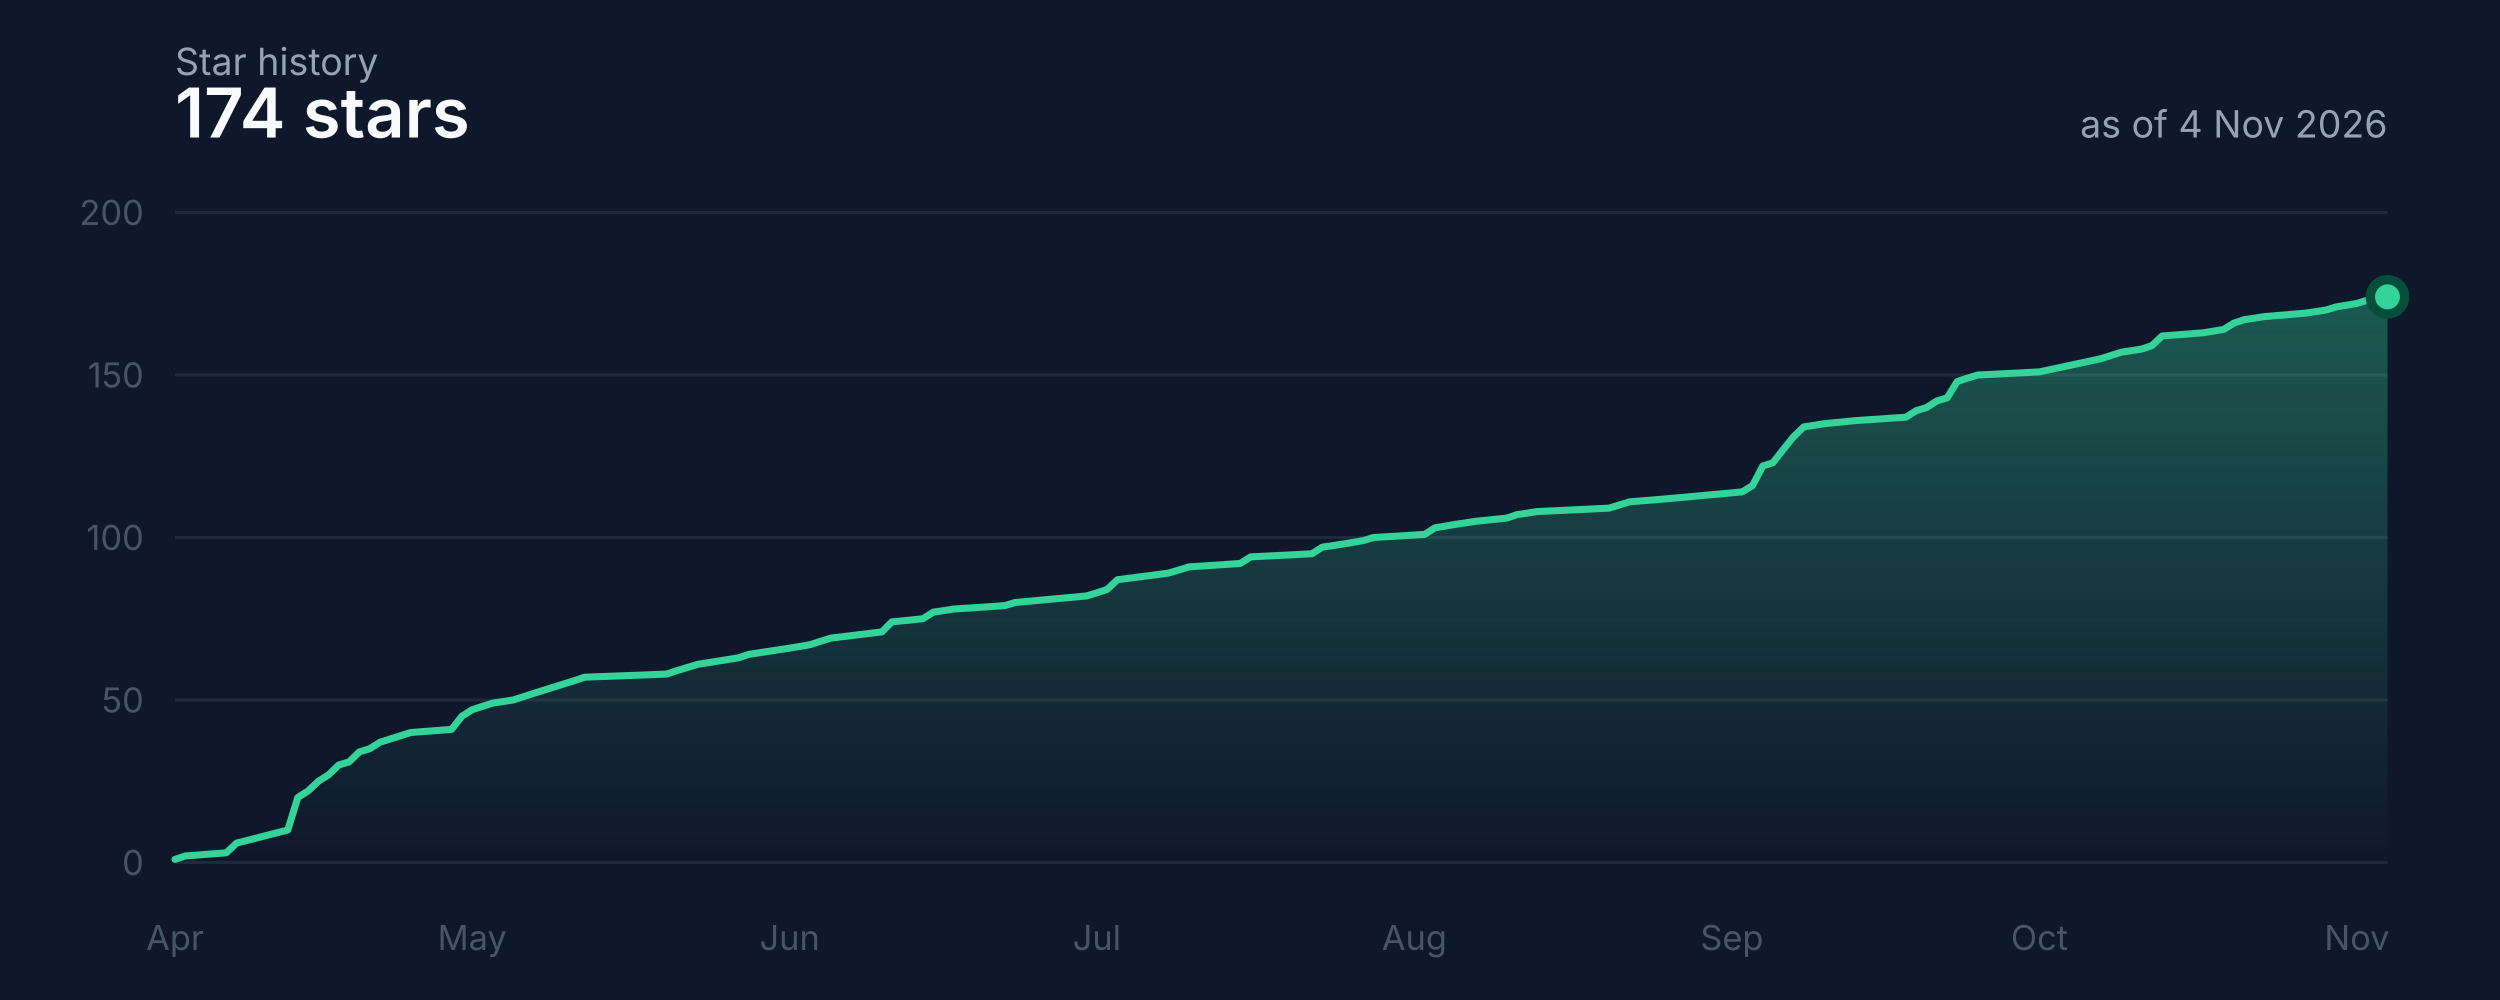
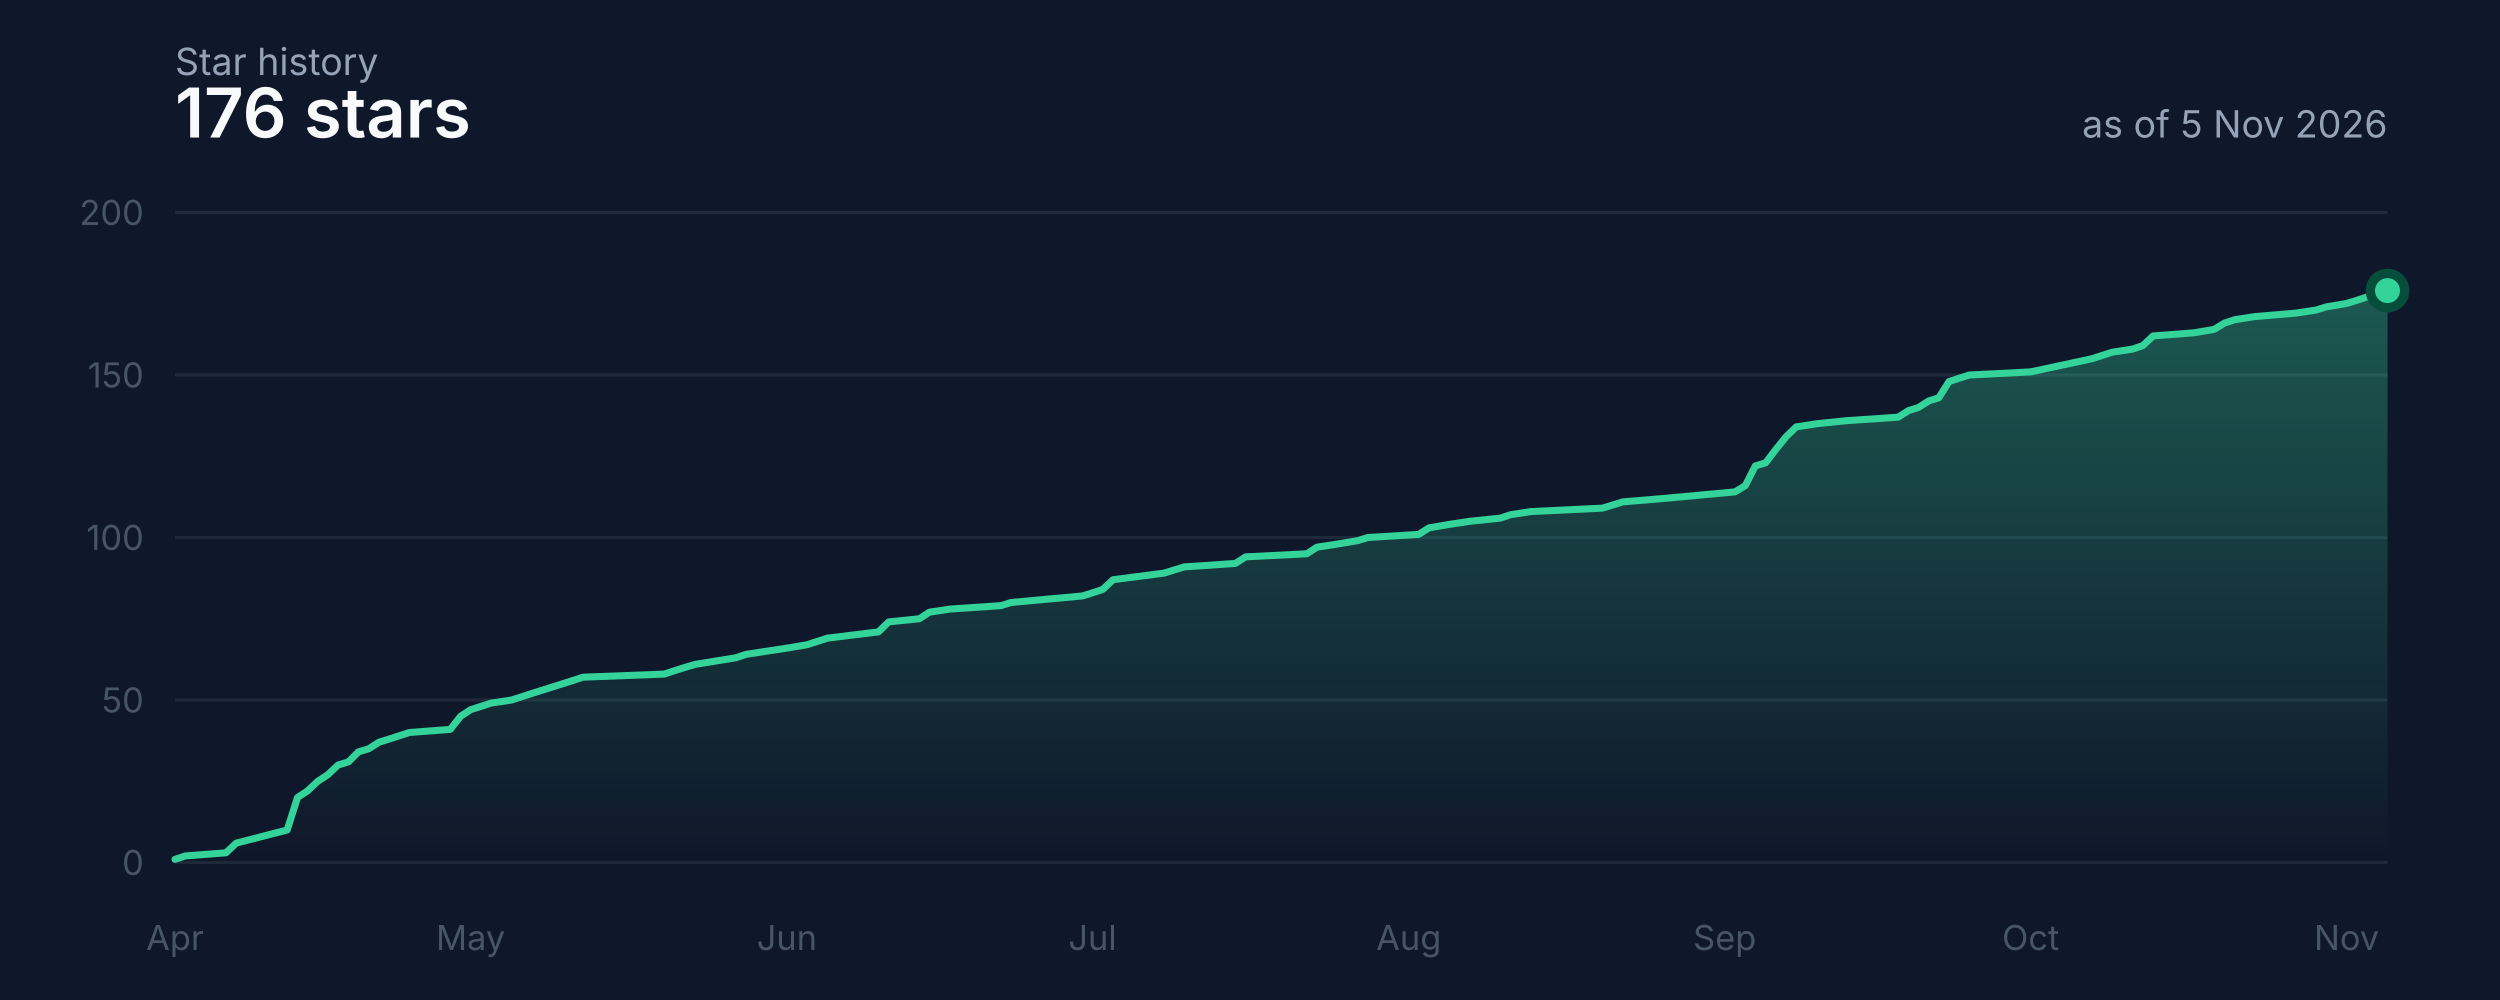
- <svg xmlns="http://www.w3.org/2000/svg" width="800" height="320" viewBox="0 0 800 320" role="img" aria-label="OpenSRE GitHub star history, 174 stars as of 2026-11-04">
+ <svg xmlns="http://www.w3.org/2000/svg" width="800" height="320" viewBox="0 0 800 320" role="img" aria-label="OpenSRE GitHub star history, 176 stars as of 2026-11-05">
  <rect width="100%" height="100%" fill="#0f172a" />
  <text x="56" y="24" fill="#94a3b8" font-family="ui-sans-serif, system-ui, -apple-system, sans-serif" font-size="12">Star history</text>
-   <text x="56" y="44" fill="#f8fafc" font-family="ui-sans-serif, system-ui, -apple-system, sans-serif" font-size="22" font-weight="600">174 stars</text>
-   <text x="764" y="44" fill="#94a3b8" font-family="ui-sans-serif, system-ui, -apple-system, sans-serif" font-size="12" text-anchor="end">as of 4 Nov 2026</text>
+   <text x="56" y="44" fill="#f8fafc" font-family="ui-sans-serif, system-ui, -apple-system, sans-serif" font-size="22" font-weight="600">176 stars</text>
+   <text x="764" y="44" fill="#94a3b8" font-family="ui-sans-serif, system-ui, -apple-system, sans-serif" font-size="12" text-anchor="end">as of 5 Nov 2026</text>
  <g font-family="ui-sans-serif, system-ui, -apple-system, sans-serif">
    <line x1="56" y1="276.0" x2="764" y2="276.0" stroke="#1e293b" stroke-width="1" />
    <text x="46" y="276.0" fill="#475569" font-size="11" text-anchor="end" dominant-baseline="middle">0</text>
    <line x1="56" y1="224.0" x2="764" y2="224.0" stroke="#1e293b" stroke-width="1" />
    <text x="46" y="224.0" fill="#475569" font-size="11" text-anchor="end" dominant-baseline="middle">50</text>
    <line x1="56" y1="172.0" x2="764" y2="172.0" stroke="#1e293b" stroke-width="1" />
    <text x="46" y="172.0" fill="#475569" font-size="11" text-anchor="end" dominant-baseline="middle">100</text>
    <line x1="56" y1="120.0" x2="764" y2="120.0" stroke="#1e293b" stroke-width="1" />
    <text x="46" y="120.0" fill="#475569" font-size="11" text-anchor="end" dominant-baseline="middle">150</text>
    <line x1="56" y1="68.0" x2="764" y2="68.0" stroke="#1e293b" stroke-width="1" />
    <text x="46" y="68.0" fill="#475569" font-size="11" text-anchor="end" dominant-baseline="middle">200</text>
    <text x="56.0" y="304" fill="#475569" font-size="11" text-anchor="middle">Apr</text>
-     <text x="151.1" y="304" fill="#475569" font-size="11" text-anchor="middle">May</text>
-     <text x="252.7" y="304" fill="#475569" font-size="11" text-anchor="middle">Jun</text>
-     <text x="351.0" y="304" fill="#475569" font-size="11" text-anchor="middle">Jul</text>
-     <text x="452.6" y="304" fill="#475569" font-size="11" text-anchor="middle">Aug</text>
-     <text x="554.2" y="304" fill="#475569" font-size="11" text-anchor="middle">Sep</text>
-     <text x="652.6" y="304" fill="#475569" font-size="11" text-anchor="middle">Oct</text>
-     <text x="754.2" y="304" fill="#475569" font-size="11" text-anchor="middle">Nov</text>
+     <text x="150.6" y="304" fill="#475569" font-size="11" text-anchor="middle">May</text>
+     <text x="251.8" y="304" fill="#475569" font-size="11" text-anchor="middle">Jun</text>
+     <text x="349.6" y="304" fill="#475569" font-size="11" text-anchor="middle">Jul</text>
+     <text x="450.8" y="304" fill="#475569" font-size="11" text-anchor="middle">Aug</text>
+     <text x="551.9" y="304" fill="#475569" font-size="11" text-anchor="middle">Sep</text>
+     <text x="649.8" y="304" fill="#475569" font-size="11" text-anchor="middle">Oct</text>
+     <text x="750.9" y="304" fill="#475569" font-size="11" text-anchor="middle">Nov</text>
  </g>
  <defs>
    <linearGradient id="fill-dark" x1="0" y1="0" x2="0" y2="1">
      <stop offset="0%" stop-color="#34d399" stop-opacity="0.35" />
      <stop offset="100%" stop-color="#34d399" stop-opacity="0" />
    </linearGradient>
  </defs>
-   <path d="M56.0,275.0 L59.3,273.9 L72.4,272.9 L75.7,269.8 L92.1,265.6 L95.3,255.2 L98.6,253.1 L101.9,250.0 L105.2,247.9 L108.4,244.8 L111.7,243.8 L115.0,240.6 L118.3,239.6 L121.6,237.5 L124.8,236.5 L131.4,234.4 L144.5,233.4 L147.8,229.2 L151.1,227.1 L157.6,225.0 L164.2,224.0 L170.7,221.9 L183.8,217.8 L187.1,216.7 L213.3,215.7 L216.6,214.6 L219.9,213.6 L223.2,212.6 L236.3,210.5 L239.6,209.4 L246.1,208.4 L252.7,207.4 L259.2,206.3 L265.8,204.2 L282.2,202.2 L285.4,199.0 L295.3,198.0 L298.6,195.9 L305.1,194.9 L321.5,193.8 L324.8,192.8 L347.7,190.7 L351.0,189.7 L354.3,188.6 L357.6,185.5 L373.9,183.4 L377.2,182.4 L380.5,181.4 L396.9,180.3 L400.2,178.2 L419.8,177.2 L423.1,175.1 L429.7,174.1 L436.2,173.0 L439.5,172.0 L455.9,171.0 L459.2,168.9 L465.7,167.8 L472.3,166.8 L482.1,165.8 L485.4,164.7 L491.9,163.7 L514.9,162.6 L521.4,160.6 L534.6,159.5 L557.5,157.4 L560.8,155.4 L564.1,149.1 L567.3,148.1 L570.6,143.9 L573.9,139.8 L577.2,136.6 L583.7,135.6 L593.6,134.6 L609.9,133.5 L613.2,131.4 L616.5,130.4 L619.8,128.3 L623.1,127.3 L626.3,122.1 L629.6,121.0 L632.9,120.0 L652.6,119.0 L672.2,114.8 L678.8,112.7 L685.3,111.7 L688.6,110.6 L691.9,107.5 L705.0,106.5 L711.6,105.4 L714.8,103.4 L718.1,102.3 L724.7,101.3 L737.8,100.2 L744.3,99.2 L747.6,98.2 L754.2,97.1 L757.4,96.1 L760.7,95.0 L764.0,95.0 L764.0,276.0 L56.0,276.0 Z" fill="url(#fill-dark)" />
-   <path d="M56.0,275.0 L59.3,273.9 L72.4,272.9 L75.7,269.8 L92.1,265.6 L95.3,255.2 L98.6,253.1 L101.9,250.0 L105.2,247.9 L108.4,244.8 L111.7,243.8 L115.0,240.6 L118.3,239.6 L121.6,237.5 L124.8,236.5 L131.4,234.4 L144.5,233.4 L147.8,229.2 L151.1,227.1 L157.6,225.0 L164.2,224.0 L170.7,221.9 L183.8,217.8 L187.1,216.7 L213.3,215.7 L216.6,214.6 L219.9,213.6 L223.2,212.6 L236.3,210.5 L239.6,209.4 L246.1,208.4 L252.7,207.4 L259.2,206.3 L265.8,204.2 L282.2,202.2 L285.4,199.0 L295.3,198.0 L298.6,195.9 L305.1,194.9 L321.5,193.8 L324.8,192.8 L347.7,190.7 L351.0,189.7 L354.3,188.6 L357.6,185.5 L373.9,183.4 L377.2,182.4 L380.5,181.4 L396.9,180.3 L400.2,178.2 L419.8,177.2 L423.1,175.1 L429.7,174.1 L436.2,173.0 L439.5,172.0 L455.9,171.0 L459.2,168.9 L465.7,167.8 L472.3,166.8 L482.1,165.8 L485.4,164.7 L491.9,163.7 L514.9,162.6 L521.4,160.6 L534.6,159.5 L557.5,157.4 L560.8,155.4 L564.1,149.1 L567.3,148.1 L570.6,143.9 L573.9,139.8 L577.2,136.6 L583.7,135.6 L593.6,134.6 L609.9,133.5 L613.2,131.4 L616.5,130.4 L619.8,128.3 L623.1,127.3 L626.3,122.1 L629.6,121.0 L632.9,120.0 L652.6,119.0 L672.2,114.8 L678.8,112.7 L685.3,111.7 L688.6,110.6 L691.9,107.5 L705.0,106.5 L711.6,105.4 L714.8,103.4 L718.1,102.3 L724.7,101.3 L737.8,100.2 L744.3,99.2 L747.6,98.2 L754.2,97.1 L757.4,96.1 L760.7,95.0 L764.0,95.0" fill="none" stroke="#34d399" stroke-width="2.25" stroke-linecap="round" stroke-linejoin="round" />
-   <circle cx="764.0" cy="95.0" r="7" fill="#064e3b" />
-   <circle cx="764.0" cy="95.0" r="4" fill="#34d399" />
+   <path d="M56.0,275.0 L59.3,273.9 L72.3,272.9 L75.6,269.8 L91.9,265.6 L95.2,255.2 L98.4,253.1 L101.7,250.0 L104.9,247.9 L108.2,244.8 L111.5,243.8 L114.7,240.6 L118.0,239.6 L121.3,237.5 L124.5,236.5 L131.0,234.4 L144.1,233.4 L147.4,229.2 L150.6,227.1 L157.1,225.0 L163.7,224.0 L170.2,221.9 L183.2,217.8 L186.5,216.7 L212.6,215.7 L215.9,214.6 L219.1,213.6 L222.4,212.6 L235.4,210.5 L238.7,209.4 L245.2,208.4 L251.8,207.4 L258.3,206.3 L264.8,204.2 L281.1,202.2 L284.4,199.0 L294.2,198.0 L297.4,195.9 L304.0,194.9 L320.3,193.8 L323.5,192.8 L346.4,190.7 L349.6,189.7 L352.9,188.6 L356.2,185.5 L372.5,183.4 L375.7,182.4 L379.0,181.4 L395.3,180.3 L398.6,178.2 L418.2,177.2 L421.4,175.1 L427.9,174.1 L434.5,173.0 L437.7,172.0 L454.0,171.0 L457.3,168.9 L463.8,167.8 L470.4,166.8 L480.1,165.8 L483.4,164.7 L489.9,163.7 L512.8,162.6 L519.3,160.6 L532.4,159.5 L555.2,157.4 L558.5,155.4 L561.7,149.1 L565.0,148.1 L568.2,143.9 L571.5,139.8 L574.8,136.6 L581.3,135.6 L591.1,134.6 L607.4,133.5 L610.7,131.4 L613.9,130.4 L617.2,128.3 L620.4,127.3 L623.7,122.1 L627.0,121.0 L630.2,120.0 L649.8,119.0 L669.4,114.8 L675.9,112.7 L682.4,111.7 L685.7,110.6 L689.0,107.5 L702.0,106.5 L708.5,105.4 L711.8,103.4 L715.1,102.3 L721.6,101.3 L734.6,100.2 L741.2,99.2 L744.4,98.2 L750.9,97.1 L754.2,96.1 L757.5,95.0 L760.7,93.0 L764.0,93.0 L764.0,276.0 L56.0,276.0 Z" fill="url(#fill-dark)" />
+   <path d="M56.0,275.0 L59.3,273.9 L72.3,272.9 L75.6,269.8 L91.9,265.6 L95.2,255.2 L98.4,253.1 L101.7,250.0 L104.9,247.9 L108.2,244.8 L111.5,243.8 L114.7,240.6 L118.0,239.6 L121.3,237.5 L124.5,236.5 L131.0,234.4 L144.1,233.4 L147.4,229.2 L150.6,227.1 L157.1,225.0 L163.7,224.0 L170.2,221.9 L183.2,217.8 L186.5,216.7 L212.6,215.7 L215.9,214.6 L219.1,213.6 L222.4,212.6 L235.4,210.5 L238.7,209.4 L245.2,208.4 L251.8,207.4 L258.3,206.3 L264.8,204.2 L281.1,202.2 L284.4,199.0 L294.2,198.0 L297.4,195.9 L304.0,194.9 L320.3,193.8 L323.5,192.8 L346.4,190.7 L349.6,189.7 L352.9,188.6 L356.2,185.5 L372.5,183.4 L375.7,182.4 L379.0,181.4 L395.3,180.3 L398.6,178.2 L418.2,177.2 L421.4,175.1 L427.9,174.1 L434.5,173.0 L437.7,172.0 L454.0,171.0 L457.3,168.9 L463.8,167.8 L470.4,166.8 L480.1,165.8 L483.4,164.7 L489.9,163.7 L512.8,162.6 L519.3,160.6 L532.4,159.5 L555.2,157.4 L558.5,155.4 L561.7,149.1 L565.0,148.1 L568.2,143.9 L571.5,139.8 L574.8,136.6 L581.3,135.6 L591.1,134.6 L607.4,133.5 L610.7,131.4 L613.9,130.4 L617.2,128.3 L620.4,127.3 L623.7,122.1 L627.0,121.0 L630.2,120.0 L649.8,119.0 L669.4,114.8 L675.9,112.7 L682.4,111.7 L685.7,110.6 L689.0,107.5 L702.0,106.5 L708.5,105.4 L711.8,103.4 L715.1,102.3 L721.6,101.3 L734.6,100.2 L741.2,99.2 L744.4,98.2 L750.9,97.1 L754.2,96.1 L757.5,95.0 L760.7,93.0 L764.0,93.0" fill="none" stroke="#34d399" stroke-width="2.25" stroke-linecap="round" stroke-linejoin="round" />
+   <circle cx="764.0" cy="93.0" r="7" fill="#064e3b" />
+   <circle cx="764.0" cy="93.0" r="4" fill="#34d399" />
</svg>
